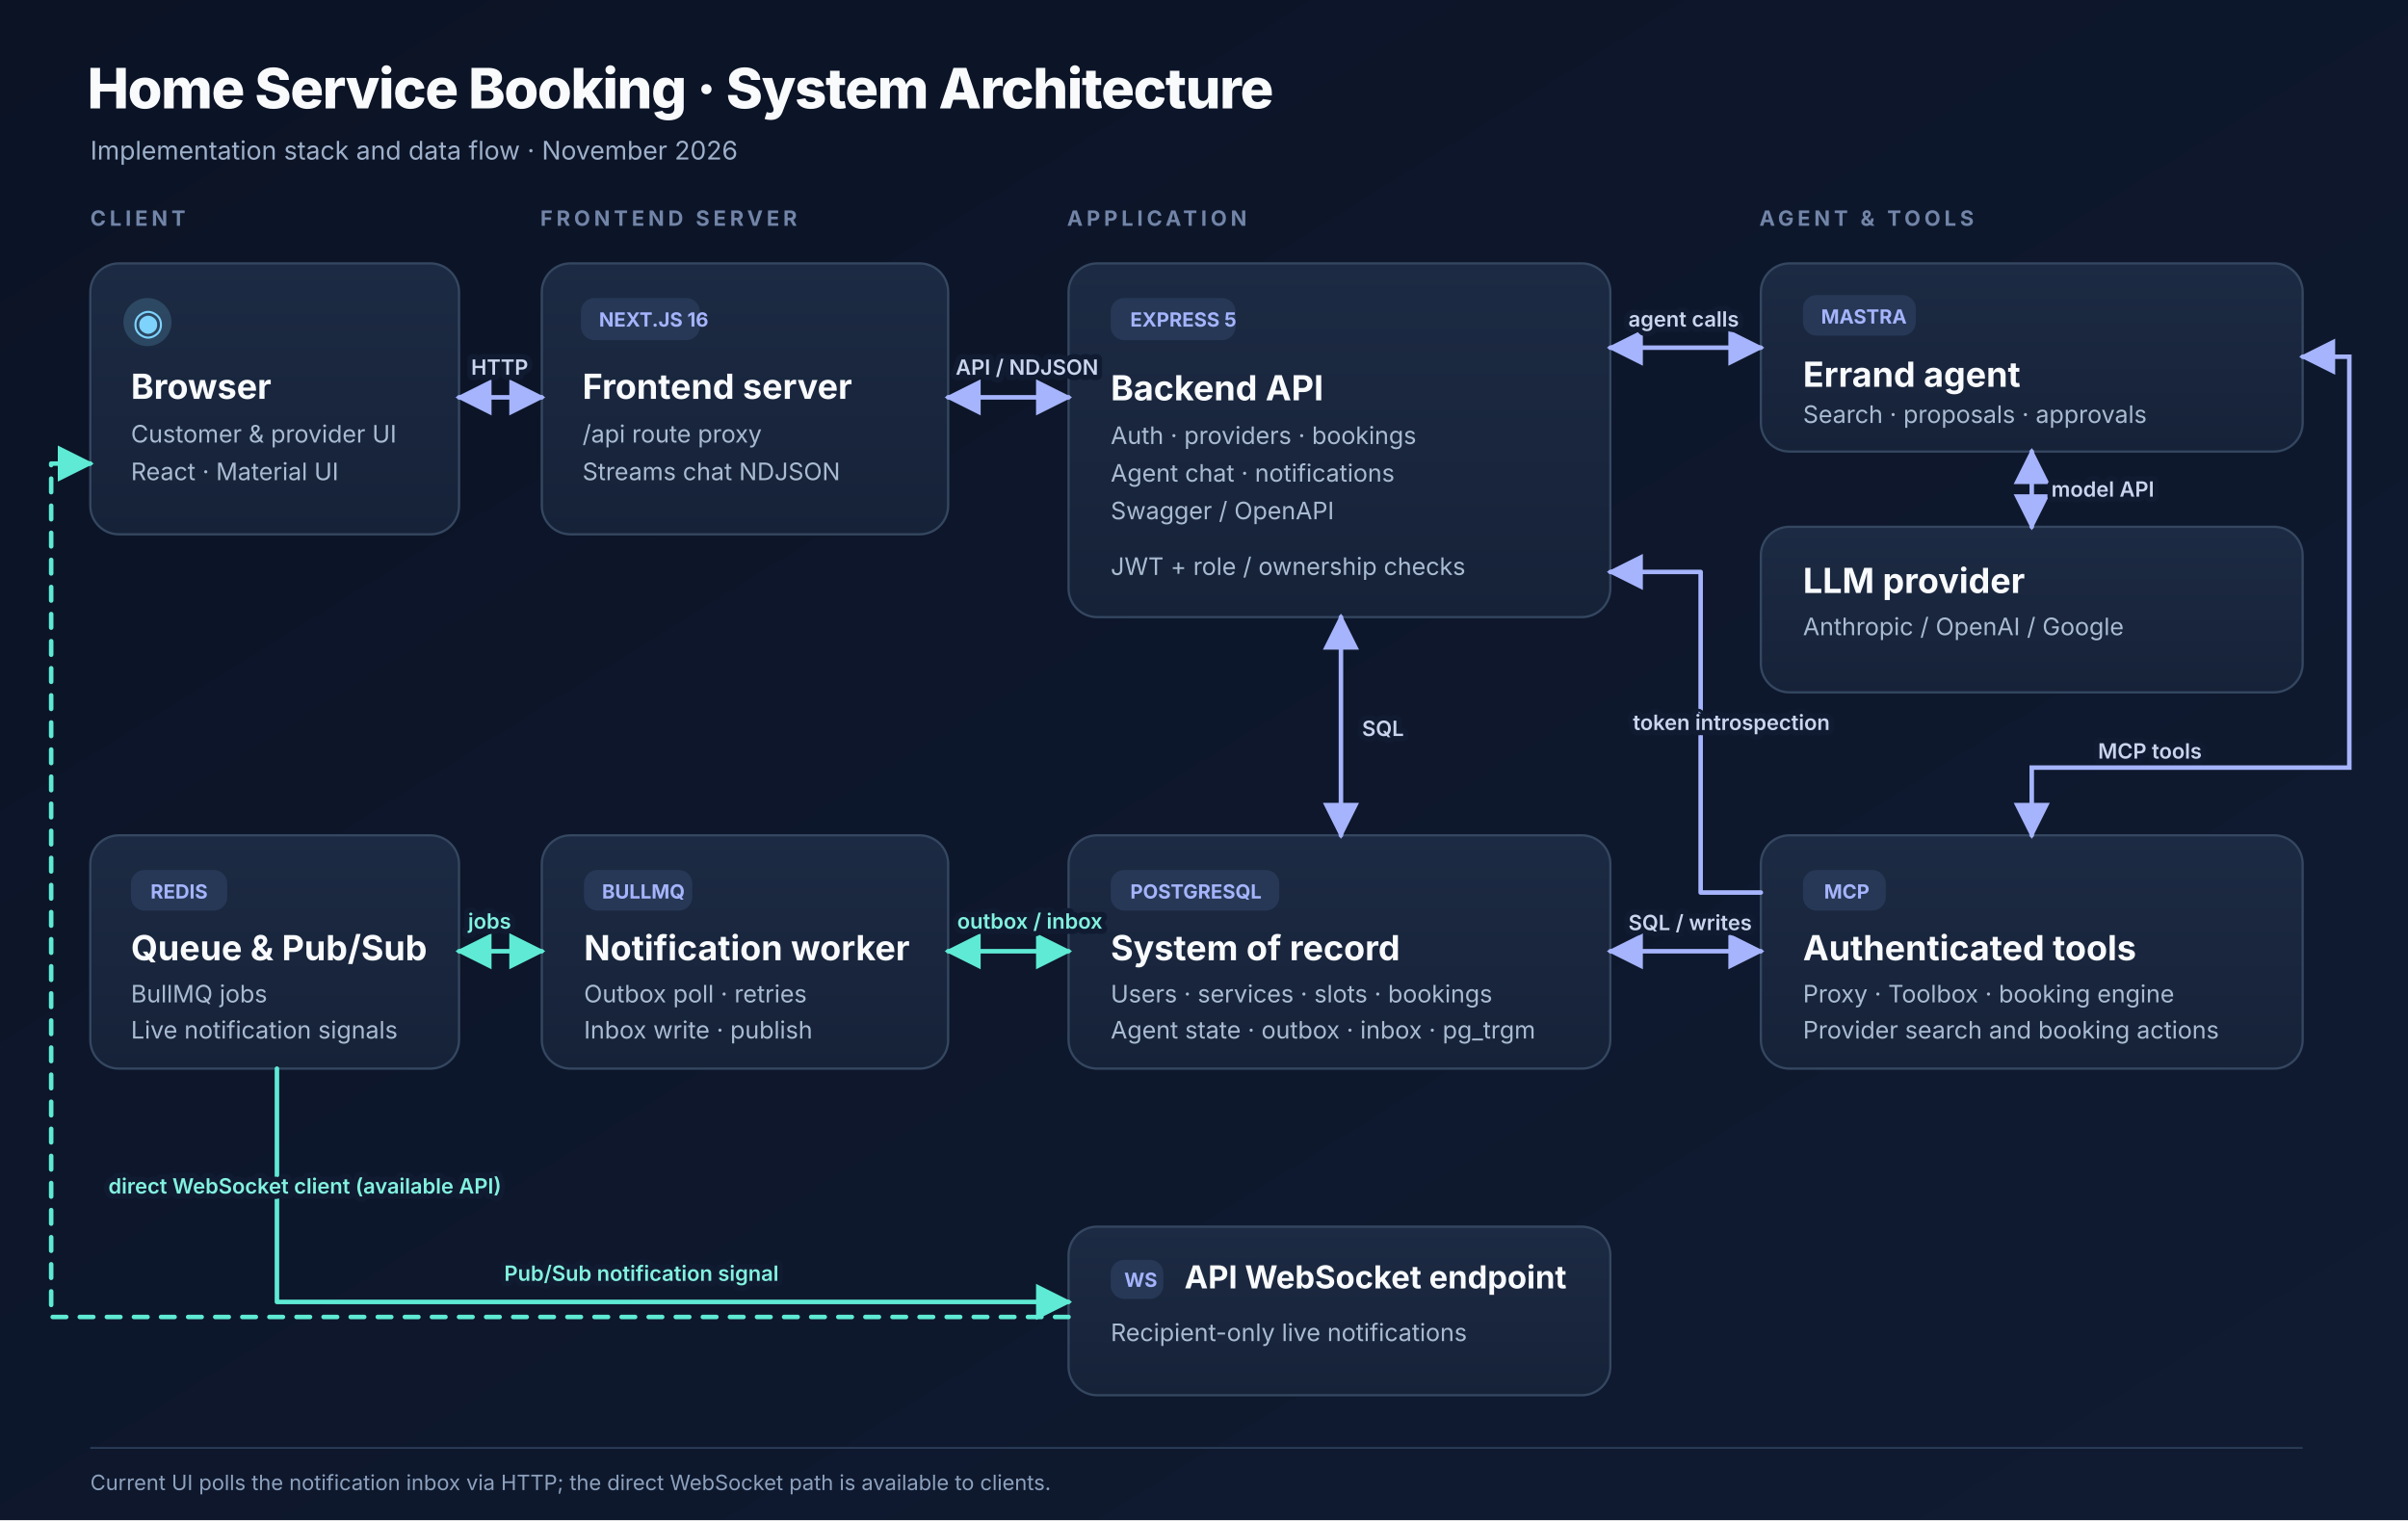
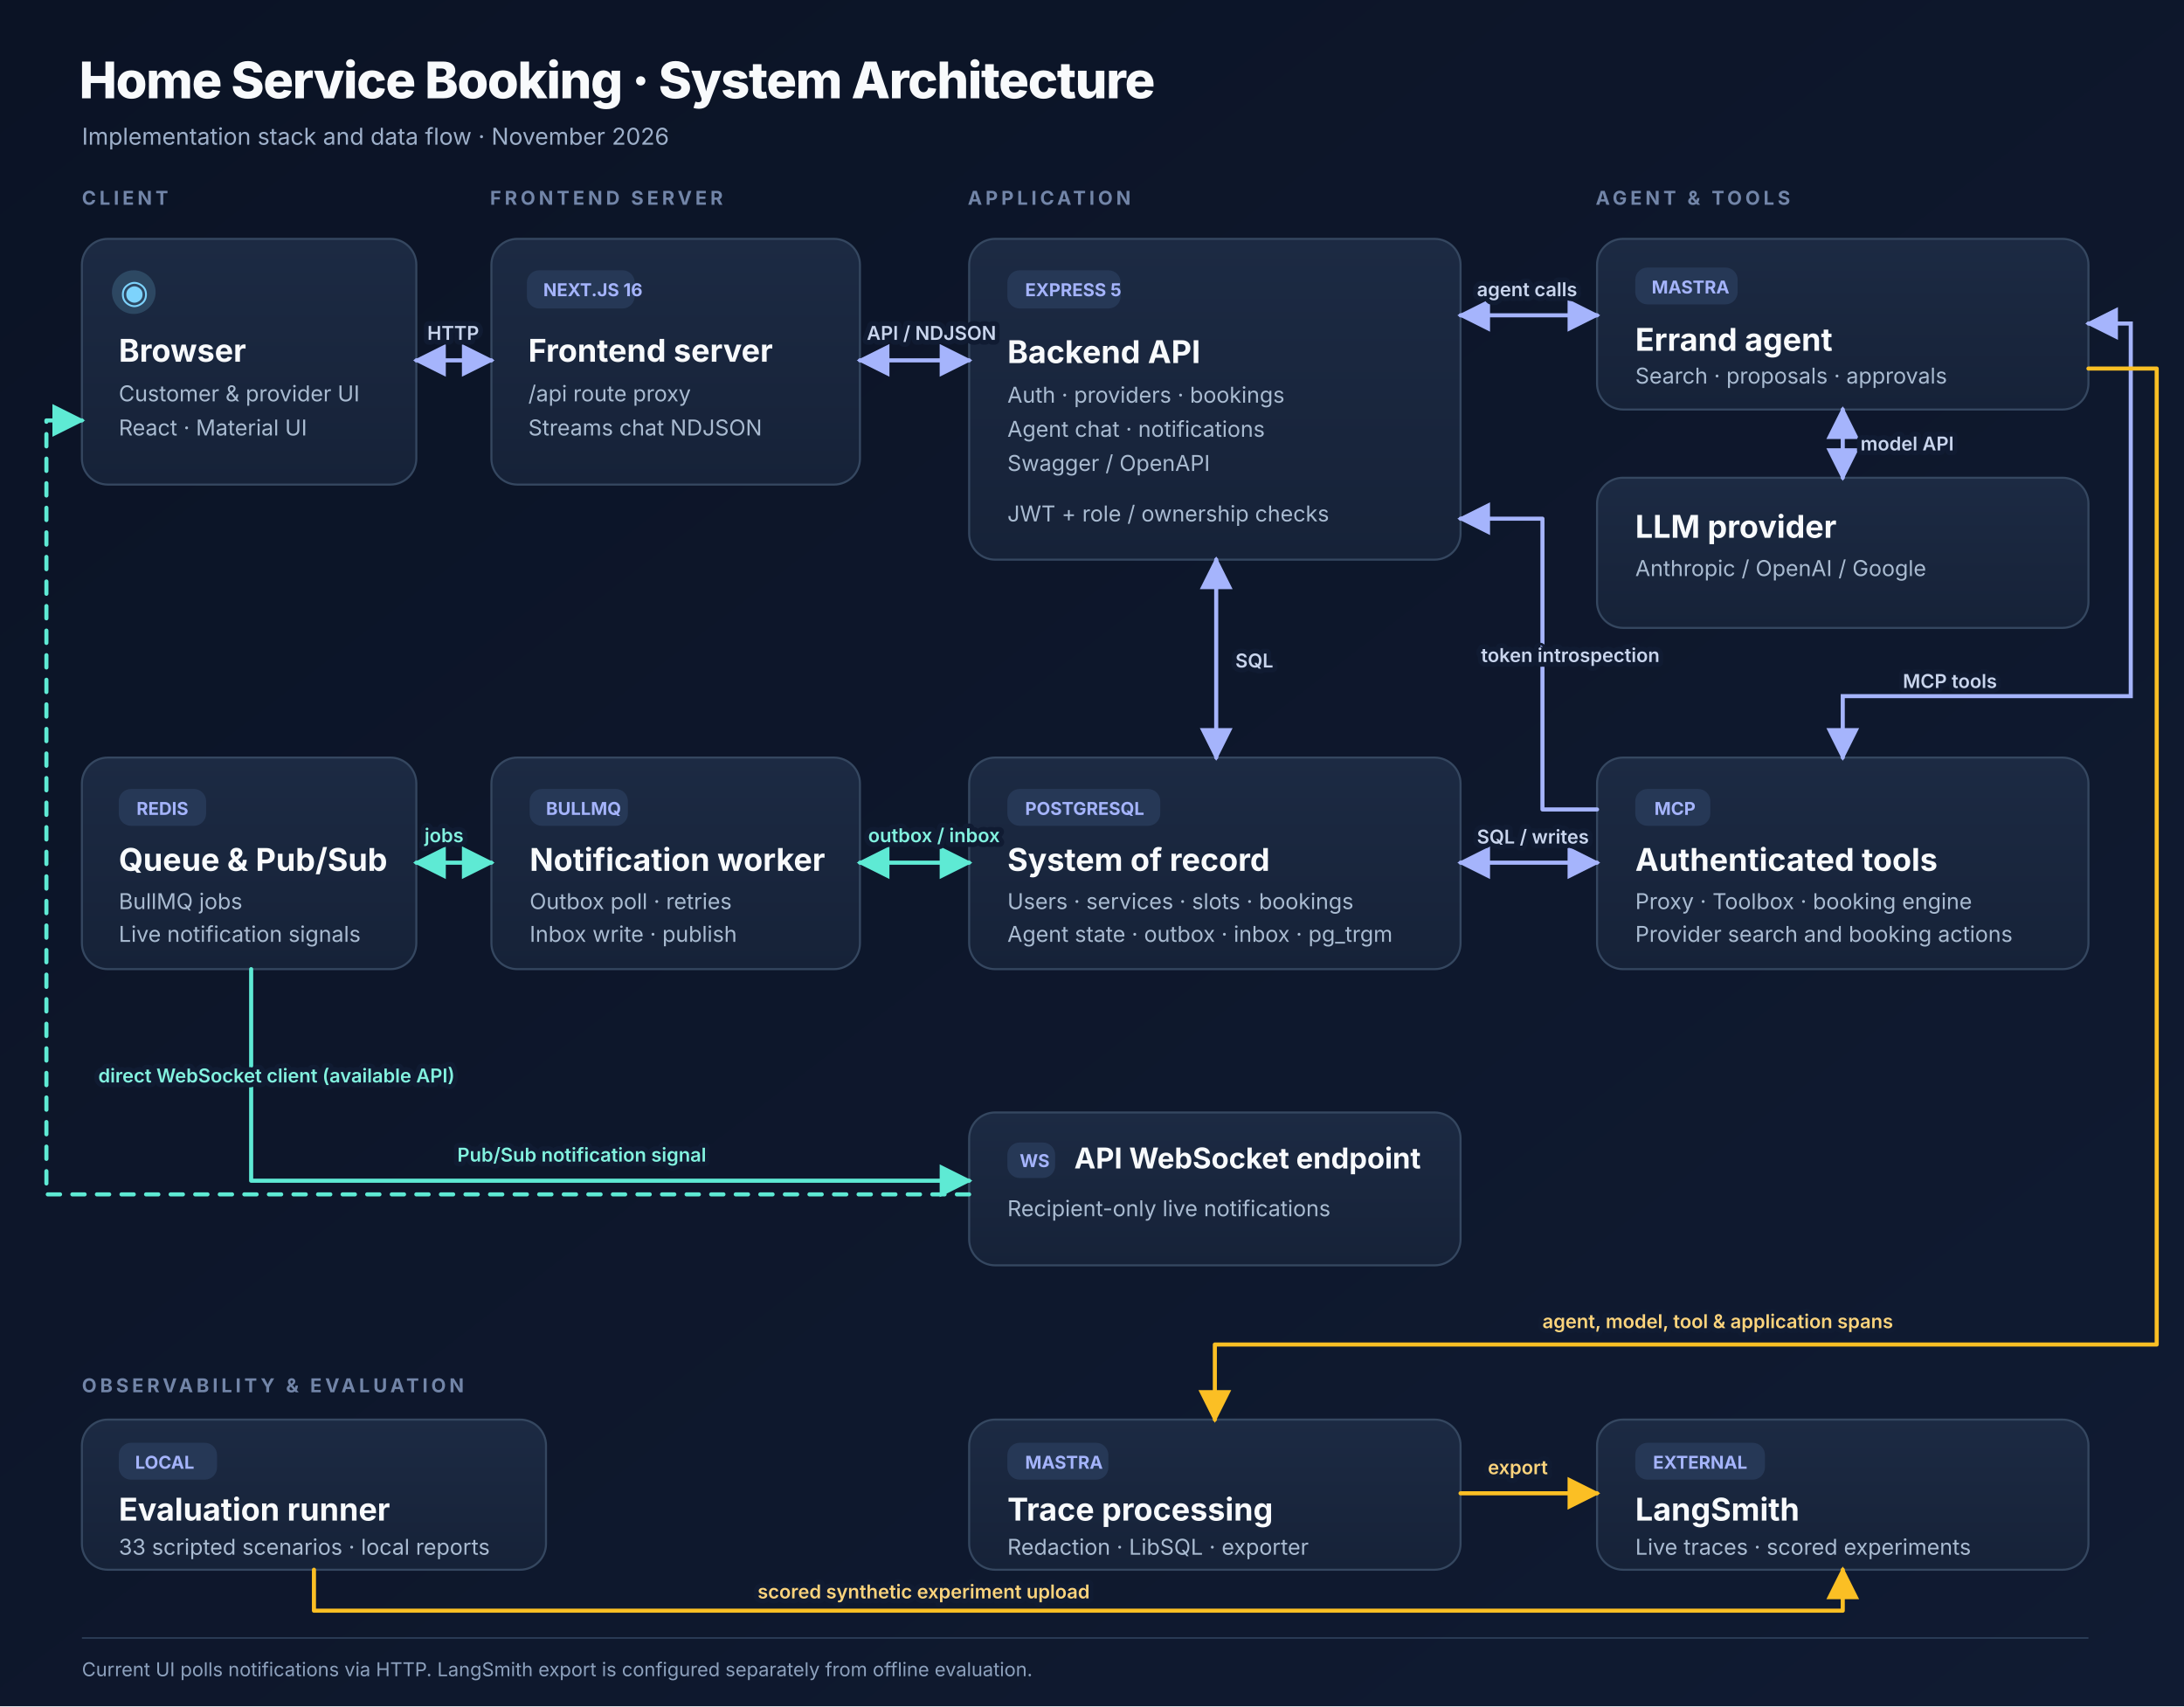
- <svg xmlns="http://www.w3.org/2000/svg" width="1600" height="1010" viewBox="0 0 1600 1010" role="img" aria-labelledby="title desc">
+ <svg xmlns="http://www.w3.org/2000/svg" width="1600" height="1250" viewBox="0 0 1600 1250" role="img" aria-labelledby="title desc">
  <defs>
    <linearGradient id="bg" x2="1" y2="1">
      <stop stop-color="#0b1325" />
      <stop offset="1" stop-color="#101b32" />
    </linearGradient>
    <linearGradient id="card" x2="0" y2="1">
      <stop stop-color="#1c2a43" />
      <stop offset="1" stop-color="#162238" />
    </linearGradient>
    <marker id="arrow" viewBox="0 0 10 10" refX="9" refY="5" markerWidth="8" markerHeight="8" orient="auto-start-reverse">
      <path d="M 0 0 L 10 5 L 0 10 z" fill="#a5b4fc" />
    </marker>
    <marker id="arrowGreen" viewBox="0 0 10 10" refX="9" refY="5" markerWidth="8" markerHeight="8" orient="auto-start-reverse">
      <path d="M 0 0 L 10 5 L 0 10 z" fill="#5eead4" />
    </marker>
+     <marker id="arrowAmber" viewBox="0 0 10 10" refX="9" refY="5" markerWidth="8" markerHeight="8" orient="auto-start-reverse">
+       <path d="M 0 0 L 10 5 L 0 10 z" fill="#fbbf24" />
+     </marker>
    <style>
      text { font-family: Inter, ui-sans-serif, -apple-system, BlinkMacSystemFont, "Segoe UI", sans-serif; }
      .title { fill:#f8fafc; font-size:37px; font-weight:760; letter-spacing:-.8px; }
      .subtitle { fill:#9eb0ca; font-size:17px; }
      .lane { fill:#7285a8; font-size:14px; font-weight:700; letter-spacing:2.5px; }
      .card { fill:url(#card); stroke:#354760; stroke-width:1.5; rx:19; }
      .nodeTitle { fill:#f8fafc; font-size:23px; font-weight:730; }
      .nodeSub { fill:#a9bbd1; font-size:16px; }
      .pill { fill:#263856; rx:9; }
      .pillText { fill:#a5b4fc; font-size:13px; font-weight:700; }
      .edge { fill:none; stroke:#a5b4fc; stroke-width:3; stroke-linecap:round; stroke-linejoin:round; marker-end:url(#arrow); }
      .edgeBoth { fill:none; stroke:#a5b4fc; stroke-width:3; stroke-linecap:round; marker-start:url(#arrow); marker-end:url(#arrow); }
      .event { fill:none; stroke:#5eead4; stroke-width:3; stroke-linecap:round; stroke-linejoin:round; marker-end:url(#arrowGreen); }
      .eventBoth { fill:none; stroke:#5eead4; stroke-width:3; stroke-linecap:round; marker-start:url(#arrowGreen); marker-end:url(#arrowGreen); }
+       .observe { fill:none; stroke:#fbbf24; stroke-width:3; stroke-linecap:round; stroke-linejoin:round; marker-end:url(#arrowAmber); }
      .optional { stroke-dasharray:9 9; }
      .label { fill:#c9d5ed; font-size:14px; font-weight:600; paint-order:stroke; stroke:#101b32; stroke-width:7px; stroke-linejoin:round; }
      .eventLabel { fill:#82f2df; }
+       .observeLabel { fill:#fcd47c; }
      .foot { fill:#8da1bd; font-size:14px; }
    </style>
  </defs>
-   <rect width="1600" height="1010" fill="url(#bg)" />
+   <rect width="1600" height="1250" fill="url(#bg)" />
  <text x="58" y="72" class="title">Home Service Booking · System Architecture</text>
  <text x="60" y="106" class="subtitle">Implementation stack and data flow · November 2026</text>
  <text x="60" y="150" class="lane">CLIENT</text>
  <text x="359" y="150" class="lane">FRONTEND SERVER</text>
  <text x="709" y="150" class="lane">APPLICATION</text>
  <text x="1169" y="150" class="lane">AGENT &amp; TOOLS</text>
  <rect x="60" y="175" width="245" height="180" class="card" />
  <circle cx="98" cy="214" r="16" fill="#7dd3fc" opacity=".18" />
  <text x="88" y="222" fill="#7dd3fc" font-size="24">◉</text>
  <text x="87" y="265" class="nodeTitle">Browser</text>
  <text x="87" y="294" class="nodeSub">Customer &amp; provider UI</text>
  <text x="87" y="319" class="nodeSub">React · Material UI</text>
  <rect x="360" y="175" width="270" height="180" class="card" />
  <rect x="386" y="198" width="79" height="28" class="pill" />
  <text x="398" y="217" class="pillText">NEXT.JS 16</text>
  <text x="387" y="265" class="nodeTitle">Frontend server</text>
  <text x="387" y="294" class="nodeSub">/api route proxy</text>
  <text x="387" y="319" class="nodeSub">Streams chat NDJSON</text>
  <rect x="710" y="175" width="360" height="235" class="card" />
  <rect x="738" y="198" width="83" height="28" class="pill" />
  <text x="751" y="217" class="pillText">EXPRESS 5</text>
  <text x="738" y="266" class="nodeTitle">Backend API</text>
  <text x="738" y="295" class="nodeSub">Auth · providers · bookings</text>
  <text x="738" y="320" class="nodeSub">Agent chat · notifications</text>
  <text x="738" y="345" class="nodeSub">Swagger / OpenAPI</text>
  <text x="738" y="382" class="nodeSub">JWT + role / ownership checks</text>
  <rect x="1170" y="175" width="360" height="125" class="card" />
  <rect x="1198" y="196" width="75" height="27" class="pill" />
  <text x="1210" y="215" class="pillText">MASTRA</text>
  <text x="1198" y="257" class="nodeTitle">Errand agent</text>
  <text x="1198" y="281" class="nodeSub">Search · proposals · approvals</text>
  <rect x="1170" y="350" width="360" height="110" class="card" />
  <text x="1198" y="394" class="nodeTitle">LLM provider</text>
  <text x="1198" y="422" class="nodeSub">Anthropic / OpenAI / Google</text>
  <rect x="1170" y="555" width="360" height="155" class="card" />
  <rect x="1198" y="578" width="55" height="27" class="pill" />
  <text x="1212" y="597" class="pillText">MCP</text>
  <text x="1198" y="638" class="nodeTitle">Authenticated tools</text>
  <text x="1198" y="666" class="nodeSub">Proxy · Toolbox · booking engine</text>
  <text x="1198" y="690" class="nodeSub">Provider search and booking actions</text>
  <rect x="710" y="555" width="360" height="155" class="card" />
  <rect x="738" y="578" width="112" height="27" class="pill" />
  <text x="751" y="597" class="pillText">POSTGRESQL</text>
  <text x="738" y="638" class="nodeTitle">System of record</text>
  <text x="738" y="666" class="nodeSub">Users · services · slots · bookings</text>
  <text x="738" y="690" class="nodeSub">Agent state · outbox · inbox · pg_trgm</text>
  <rect x="360" y="555" width="270" height="155" class="card" />
  <rect x="388" y="578" width="72" height="27" class="pill" />
  <text x="400" y="597" class="pillText">BULLMQ</text>
  <text x="388" y="638" class="nodeTitle">Notification worker</text>
  <text x="388" y="666" class="nodeSub">Outbox poll · retries</text>
  <text x="388" y="690" class="nodeSub">Inbox write · publish</text>
  <rect x="60" y="555" width="245" height="155" class="card" />
  <rect x="87" y="578" width="64" height="27" class="pill" />
  <text x="100" y="597" class="pillText">REDIS</text>
  <text x="87" y="638" class="nodeTitle">Queue &amp; Pub/Sub</text>
  <text x="87" y="666" class="nodeSub">BullMQ jobs</text>
  <text x="87" y="690" class="nodeSub">Live notification signals</text>
  <rect x="710" y="815" width="360" height="112" class="card" />
  <rect x="738" y="837" width="35" height="26" class="pill" />
  <text x="747" y="855" class="pillText">WS</text>
  <text x="787" y="856" class="nodeTitle" style="font-size:21px">API WebSocket endpoint</text>
  <text x="738" y="891" class="nodeSub">Recipient-only live notifications</text>
  <path d="M 305 264 H 360" class="edgeBoth" />
  <text x="313" y="249" class="label">HTTP</text>
  <path d="M 630 264 H 710" class="edgeBoth" />
  <text x="635" y="249" class="label">API / NDJSON</text>
  <path d="M 1070 231 H 1170" class="edgeBoth" />
  <text x="1082" y="217" class="label">agent calls</text>
  <path d="M 1350 300 V 350" class="edgeBoth" />
  <text x="1363" y="330" class="label">model API</text>
  <path d="M 1530 237 H 1561 V 510 H 1350 V 555" class="edgeBoth" />
  <text x="1394" y="504" class="label">MCP tools</text>
  <path d="M 1170 593 H 1130 V 380 H 1070" class="edge" />
  <text x="1085" y="485" class="label">token introspection</text>
  <path d="M 1170 632 H 1070" class="edgeBoth" />
  <text x="1082" y="618" class="label">SQL / writes</text>
  <path d="M 891 410 V 555" class="edgeBoth" />
  <text x="905" y="489" class="label">SQL</text>
  <path d="M 710 632 H 630" class="eventBoth" />
  <text x="636" y="617" class="label eventLabel">outbox / inbox</text>
  <path d="M 360 632 H 305" class="eventBoth" />
  <text x="311" y="617" class="label eventLabel">jobs</text>
  <path d="M 184 710 V 865 H 710" class="event" />
  <text x="335" y="851" class="label eventLabel">Pub/Sub notification signal</text>
  <path d="M 710 875 H 34 V 308 H 60" class="event optional" />
  <text x="72" y="793" class="label eventLabel">direct WebSocket client (available API)</text>
-   <line x1="60" x2="1530" y1="962" y2="962" stroke="#31435e" stroke-width="1" />
-   <text x="60" y="990" class="foot">Current UI polls the notification inbox via HTTP; the direct WebSocket path is available to clients.</text>
+   <text x="60" y="1020" class="lane">OBSERVABILITY &amp; EVALUATION</text>
+   <rect x="60" y="1040" width="340" height="110" class="card" />
+   <rect x="87" y="1057" width="72" height="27" class="pill" />
+   <text x="99" y="1076" class="pillText">LOCAL</text>
+   <text x="87" y="1114" class="nodeTitle">Evaluation runner</text>
+   <text x="87" y="1139" class="nodeSub">33 scripted scenarios · local reports</text>
+   <rect x="710" y="1040" width="360" height="110" class="card" />
+   <rect x="738" y="1057" width="74" height="27" class="pill" />
+   <text x="751" y="1076" class="pillText">MASTRA</text>
+   <text x="738" y="1114" class="nodeTitle">Trace processing</text>
+   <text x="738" y="1139" class="nodeSub">Redaction · LibSQL · exporter</text>
+   <rect x="1170" y="1040" width="360" height="110" class="card" />
+   <rect x="1198" y="1057" width="95" height="27" class="pill" />
+   <text x="1211" y="1076" class="pillText">EXTERNAL</text>
+   <text x="1198" y="1114" class="nodeTitle">LangSmith</text>
+   <text x="1198" y="1139" class="nodeSub">Live traces · scored experiments</text>
+   <path d="M 1530 270 H 1580 V 985 H 890 V 1040" class="observe" />
+   <text x="1130" y="973" class="label observeLabel">agent, model, tool &amp; application spans</text>
+   <path d="M 1070 1094 H 1170" class="observe" />
+   <text x="1090" y="1080" class="label observeLabel">export</text>
+   <path d="M 230 1150 V 1180 H 1350 V 1150" class="observe" />
+   <text x="555" y="1171" class="label observeLabel">scored synthetic experiment upload</text>
+   <line x1="60" x2="1530" y1="1200" y2="1200" stroke="#31435e" stroke-width="1" />
+   <text x="60" y="1228" class="foot">Current UI polls notifications via HTTP. LangSmith export is configured separately from offline evaluation.</text>
</svg>
